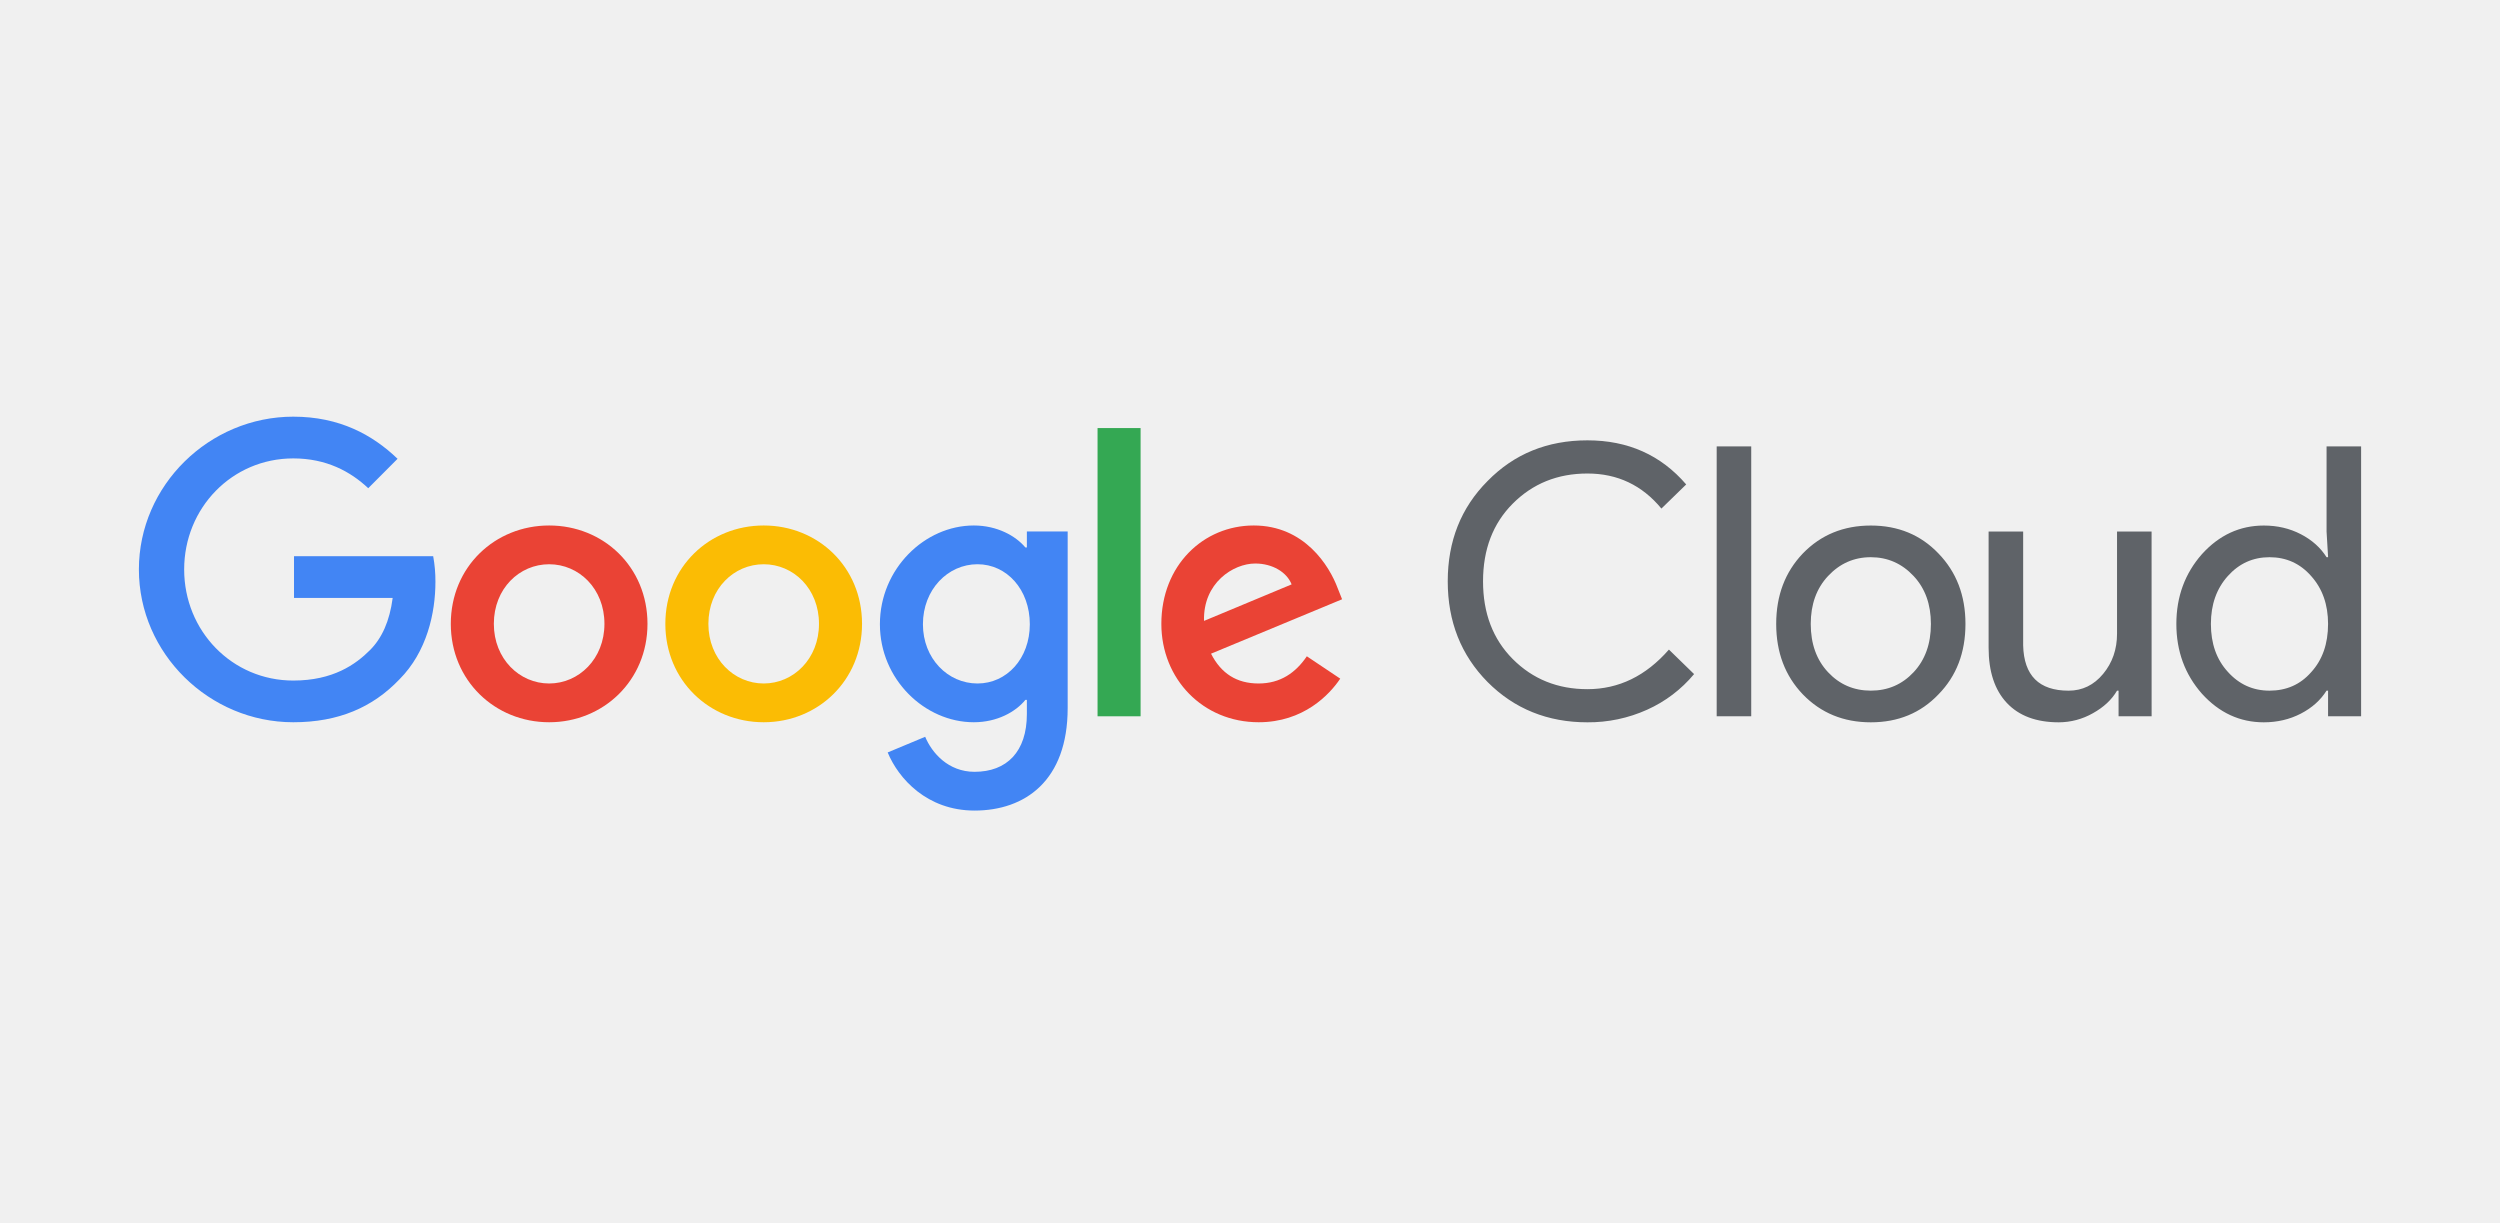
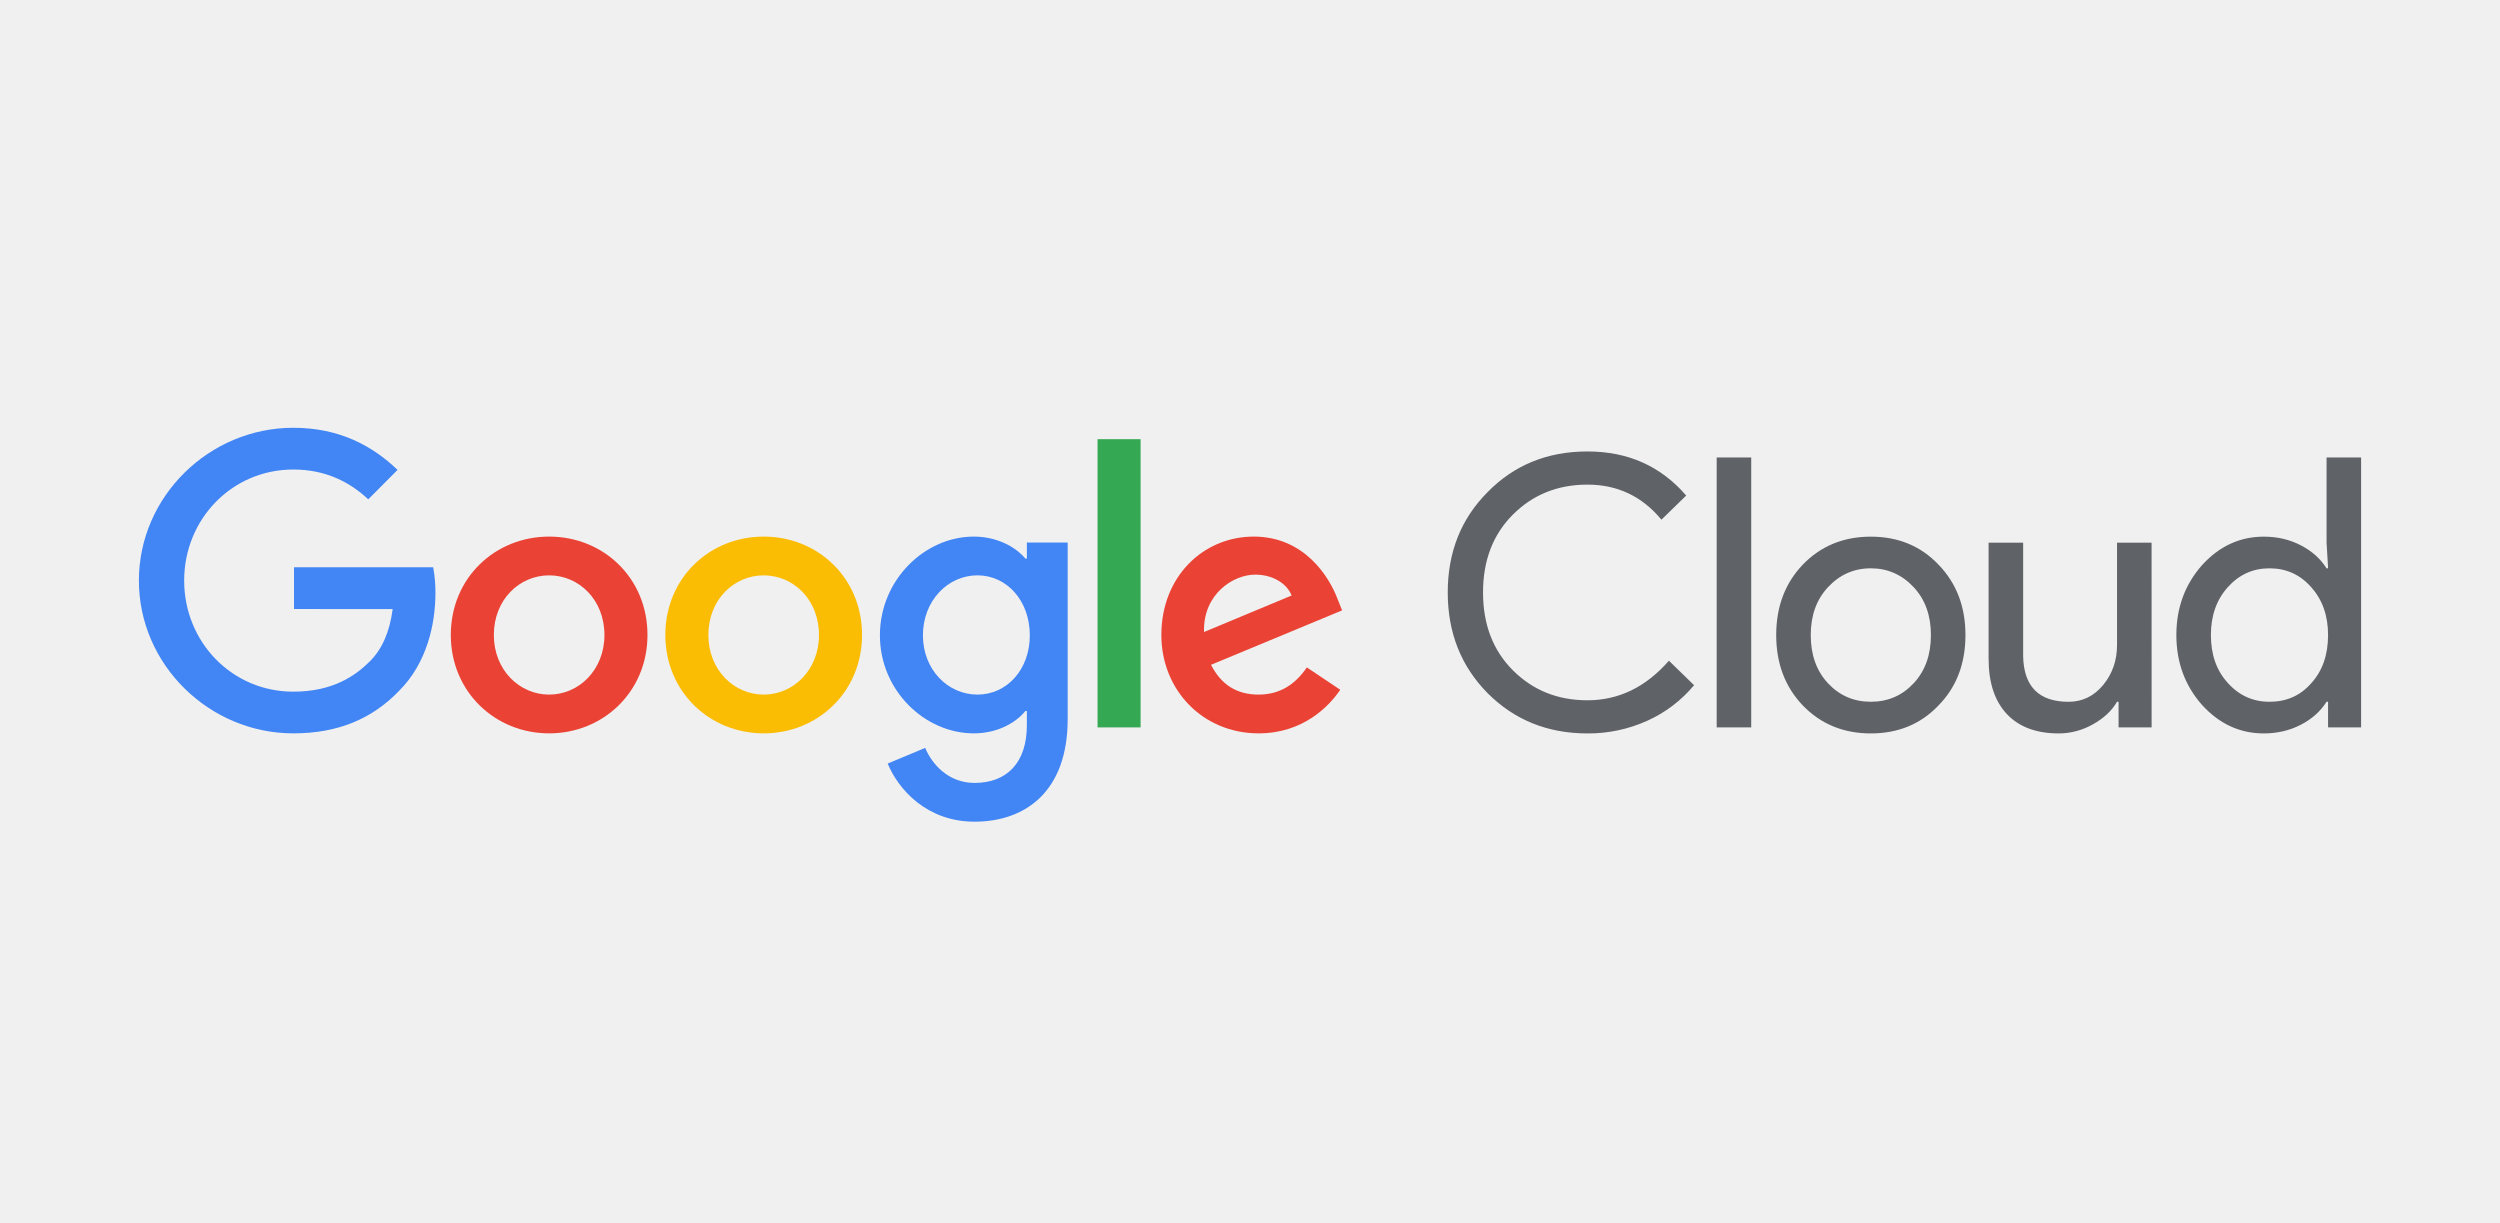
<svg xmlns="http://www.w3.org/2000/svg" width="450" height="220" viewBox="0 0 450 220" fill="none">
  <g clip-path="url(#clip0_1439_2)">
-     <path d="M285.738 130.018C278.573 130.018 272.579 127.598 267.758 122.757C262.981 117.918 260.593 111.878 260.593 104.639C260.593 97.4 262.981 91.384 267.758 86.59C272.534 81.704 278.527 79.261 285.738 79.261C293.038 79.261 298.964 81.908 303.515 87.2L299.054 91.543C295.583 87.336 291.144 85.233 285.738 85.233C280.374 85.233 275.891 87.042 272.287 90.661C268.727 94.236 266.947 98.895 266.947 104.639C266.947 110.384 268.727 115.045 272.287 118.622C275.892 122.242 280.375 124.052 285.738 124.051C291.37 124.051 296.259 121.676 300.406 116.926L304.935 121.336C302.642 124.092 299.752 126.285 296.485 127.748C293.107 129.271 289.441 130.045 285.738 130.018ZM315.221 80.347V128.932H309.003V80.347H315.221ZM319.716 112.307C319.716 107.196 321.315 102.967 324.515 99.618C327.759 96.27 331.838 94.597 336.749 94.597C341.661 94.597 345.717 96.27 348.916 99.618C352.161 102.963 353.783 107.193 353.783 112.307C353.783 117.464 352.161 121.694 348.916 124.996C345.718 128.345 341.662 130.019 336.749 130.018C331.837 130.017 327.758 128.342 324.515 124.992C321.315 121.648 319.716 117.42 319.716 112.307ZM325.934 112.307C325.934 115.882 326.971 118.777 329.044 120.993C331.117 123.209 333.685 124.316 336.749 124.316C339.815 124.316 342.383 123.209 344.455 120.993C346.527 118.777 347.564 115.882 347.564 112.307C347.564 108.779 346.528 105.906 344.455 103.69C342.34 101.429 339.771 100.298 336.749 100.297C333.727 100.296 331.159 101.427 329.044 103.69C326.972 105.907 325.935 108.78 325.934 112.307ZM387.291 128.932H381.342V124.318H381.066C380.12 125.946 378.667 127.304 376.706 128.389C374.84 129.45 372.734 130.011 370.589 130.018C366.534 130.018 363.413 128.853 361.227 126.523C359.041 124.192 357.948 120.879 357.949 116.582V95.682H364.168V116.178C364.303 121.606 367.029 124.321 372.347 124.321C374.824 124.321 376.897 123.314 378.565 121.3C380.234 119.287 381.067 116.878 381.066 114.074V95.682H387.285L387.291 128.932ZM407.493 130.018C403.171 130.018 399.453 128.299 396.34 124.861C393.275 121.377 391.743 117.193 391.744 112.307C391.744 107.422 393.277 103.237 396.34 99.754C399.449 96.317 403.167 94.598 407.493 94.597C409.926 94.597 412.146 95.117 414.152 96.157C416.157 97.198 417.701 98.578 418.781 100.297H419.057L418.781 95.682V80.347H425V128.932H419.052V124.318H418.776C417.698 126.038 416.156 127.417 414.149 128.454C412.142 129.492 409.924 130.013 407.493 130.018ZM408.507 124.318C411.571 124.318 414.072 123.21 416.01 120.994C418.038 118.779 419.052 115.883 419.052 112.309C419.052 108.826 418.038 105.954 416.01 103.691C414.028 101.43 411.527 100.299 408.507 100.298C405.533 100.298 403.032 101.429 401.004 103.691C398.976 105.953 397.962 108.825 397.962 112.309C397.962 115.837 398.976 118.71 401.004 120.926C403.032 123.188 405.533 124.319 408.507 124.318Z" fill="#5F6368" />
-     <path d="M52.921 107.624V100.11H77.972C78.251 101.629 78.386 103.172 78.377 104.717C78.377 110.35 76.841 117.327 71.894 122.29C67.085 127.322 60.938 130.005 52.788 130.005C37.691 130.005 25 117.662 25 102.503C25 87.343 37.691 75 52.789 75C61.142 75 67.086 78.288 71.561 82.581L66.284 87.879C63.074 84.861 58.735 82.513 52.789 82.513C41.767 82.513 33.15 91.434 33.15 102.503C33.15 113.572 41.767 122.5 52.789 122.5C59.938 122.5 64.013 119.615 66.617 116.999C68.74 114.868 70.139 111.81 70.681 107.631L52.921 107.624Z" fill="#4285F4" />
-     <path d="M116.547 112.296C116.547 122.499 108.596 130.005 98.846 130.005C89.096 130.005 81.144 122.499 81.144 112.296C81.144 102.033 89.094 94.587 98.849 94.587C108.603 94.587 116.547 102.033 116.547 112.296ZM108.799 112.296C108.799 105.926 104.19 101.564 98.846 101.564C93.502 101.564 88.892 105.923 88.892 112.296C88.892 118.601 93.501 123.028 98.846 123.028C104.191 123.028 108.799 118.601 108.799 112.296Z" fill="#EA4335" />
-     <path d="M155.166 112.296C155.166 122.499 147.222 130.005 137.465 130.005C127.707 130.005 119.762 122.499 119.762 112.296C119.762 102.033 127.71 94.587 137.465 94.587C147.219 94.587 155.166 102.033 155.166 112.296ZM147.417 112.296C147.417 105.926 142.809 101.564 137.465 101.564C132.12 101.564 127.51 105.923 127.51 112.296C127.51 118.601 132.119 123.028 137.465 123.028C142.81 123.028 147.417 118.601 147.417 112.296Z" fill="#FBBC04" />
-     <path d="M192.181 95.66V127.456C192.181 140.537 184.499 145.903 175.414 145.903C166.861 145.903 161.718 140.134 159.782 135.439L166.533 132.621C167.734 135.506 170.671 138.926 175.418 138.926C181.23 138.926 184.837 135.304 184.837 128.529V125.981H184.569C182.833 128.127 179.493 130.005 175.284 130.005C166.465 130.005 158.383 122.29 158.383 112.364C158.383 102.368 166.465 94.587 175.284 94.587C179.493 94.587 182.833 96.465 184.569 98.545H184.837V95.66H192.181ZM185.367 112.364C185.367 106.125 181.228 101.562 175.948 101.562C170.604 101.562 166.127 106.124 166.127 112.364C166.127 118.535 170.604 123.027 175.948 123.027C181.226 123.028 185.367 118.535 185.367 112.364Z" fill="#4285F4" />
-     <path d="M205.307 77.052V128.932H197.559V77.052H205.307Z" fill="#34A853" />
-     <path d="M235.231 118.132L241.243 122.157C239.311 125.041 234.629 130.005 226.546 130.005C216.525 130.005 209.043 122.224 209.043 112.296C209.043 101.771 216.593 94.587 225.677 94.587C234.829 94.587 239.304 101.899 240.775 105.857L241.576 107.869L217.987 117.662C219.792 121.217 222.598 123.028 226.54 123.028C230.483 123.028 233.227 121.084 235.231 118.132ZM216.725 111.762L232.491 105.189C231.622 102.973 229.018 101.433 225.944 101.433C222.003 101.429 216.525 104.912 216.725 111.76V111.762Z" fill="#EA4335" />
+     <path d="M285.738 132.018C278.573 132.018 272.579 129.598 267.758 124.757C262.981 119.918 260.593 113.878 260.593 106.639C260.593 99.4 262.981 93.384 267.758 88.59C272.534 83.704 278.527 81.261 285.738 81.261C293.038 81.261 298.964 83.908 303.515 89.2L299.054 93.543C295.583 89.336 291.144 87.233 285.738 87.233C280.374 87.233 275.891 89.042 272.287 92.661C268.727 96.236 266.947 100.895 266.947 106.639C266.947 112.384 268.727 117.045 272.287 120.622C275.892 124.242 280.375 126.052 285.738 126.051C291.37 126.051 296.259 123.676 300.406 118.926L304.935 123.336C302.642 126.092 299.752 128.285 296.485 129.748C293.107 131.271 289.441 132.045 285.738 132.018ZM315.221 82.347V130.932H309.003V82.347H315.221ZM319.716 114.307C319.716 109.196 321.315 104.967 324.515 101.618C327.759 98.27 331.838 96.597 336.749 96.597C341.661 96.597 345.717 98.27 348.916 101.618C352.161 104.963 353.783 109.193 353.783 114.307C353.783 119.464 352.161 123.694 348.916 126.996C345.718 130.345 341.662 132.019 336.749 132.018C331.837 132.017 327.758 130.342 324.515 126.992C321.315 123.648 319.716 119.42 319.716 114.307ZM325.934 114.307C325.934 117.882 326.971 120.777 329.044 122.993C331.117 125.209 333.685 126.316 336.749 126.316C339.815 126.316 342.383 125.209 344.455 122.993C346.527 120.777 347.564 117.882 347.564 114.307C347.564 110.779 346.528 107.906 344.455 105.69C342.34 103.429 339.771 102.298 336.749 102.297C333.727 102.296 331.159 103.427 329.044 105.69C326.972 107.907 325.935 110.78 325.934 114.307ZM387.291 130.932H381.342V126.318H381.066C380.12 127.946 378.667 129.304 376.706 130.389C374.84 131.45 372.734 132.011 370.589 132.018C366.534 132.018 363.413 130.853 361.227 128.523C359.041 126.192 357.948 122.879 357.949 118.582V97.682H364.168V118.178C364.303 123.606 367.029 126.321 372.347 126.321C374.824 126.321 376.897 125.314 378.565 123.3C380.234 121.287 381.067 118.878 381.066 116.074V97.682H387.285L387.291 130.932ZM407.493 132.018C403.171 132.018 399.453 130.299 396.34 126.861C393.275 123.377 391.743 119.193 391.744 114.307C391.744 109.422 393.277 105.237 396.34 101.754C399.449 98.317 403.167 96.598 407.493 96.597C409.926 96.597 412.146 97.117 414.152 98.157C416.157 99.198 417.701 100.578 418.781 102.297H419.057L418.781 97.682V82.347H425V130.932H419.052V126.318H418.776C417.698 128.038 416.156 129.417 414.149 130.454C412.142 131.492 409.924 132.013 407.493 132.018ZM408.507 126.318C411.571 126.318 414.072 125.21 416.01 122.994C418.038 120.779 419.052 117.883 419.052 114.309C419.052 110.826 418.038 107.954 416.01 105.691C414.028 103.43 411.527 102.299 408.507 102.298C405.533 102.298 403.032 103.429 401.004 105.691C398.976 107.953 397.962 110.825 397.962 114.309C397.962 117.837 398.976 120.71 401.004 122.926C403.032 125.188 405.533 126.319 408.507 126.318Z" fill="#5F6368" />
+     <path d="M52.921 109.624V102.11H77.972C78.251 103.629 78.386 105.172 78.377 106.717C78.377 112.35 76.841 119.327 71.894 124.29C67.085 129.322 60.938 132.005 52.788 132.005C37.691 132.005 25 119.662 25 104.503C25 89.343 37.691 77 52.789 77C61.142 77 67.086 80.288 71.561 84.581L66.284 89.879C63.074 86.861 58.735 84.513 52.789 84.513C41.767 84.513 33.15 93.434 33.15 104.503C33.15 115.572 41.767 124.5 52.789 124.5C59.938 124.5 64.013 121.615 66.617 118.999C68.74 116.868 70.139 113.81 70.681 109.631L52.921 109.624Z" fill="#4285F4" />
+     <path d="M116.547 114.296C116.547 124.499 108.596 132.005 98.846 132.005C89.096 132.005 81.144 124.499 81.144 114.296C81.144 104.033 89.094 96.587 98.849 96.587C108.603 96.587 116.547 104.033 116.547 114.296ZM108.799 114.296C108.799 107.926 104.19 103.564 98.846 103.564C93.502 103.564 88.892 107.923 88.892 114.296C88.892 120.601 93.501 125.028 98.846 125.028C104.191 125.028 108.799 120.601 108.799 114.296Z" fill="#EA4335" />
+     <path d="M155.166 114.296C155.166 124.499 147.222 132.005 137.465 132.005C127.707 132.005 119.762 124.499 119.762 114.296C119.762 104.033 127.71 96.587 137.465 96.587C147.219 96.587 155.166 104.033 155.166 114.296ZM147.417 114.296C147.417 107.926 142.809 103.564 137.465 103.564C132.12 103.564 127.51 107.923 127.51 114.296C127.51 120.601 132.119 125.028 137.465 125.028C142.81 125.028 147.417 120.601 147.417 114.296Z" fill="#FBBC04" />
+     <path d="M192.181 97.66V129.456C192.181 142.537 184.499 147.903 175.414 147.903C166.861 147.903 161.718 142.134 159.782 137.439L166.533 134.621C167.734 137.506 170.671 140.926 175.418 140.926C181.23 140.926 184.837 137.304 184.837 130.529V127.981H184.569C182.833 130.127 179.493 132.005 175.284 132.005C166.465 132.005 158.383 124.29 158.383 114.364C158.383 104.368 166.465 96.587 175.284 96.587C179.493 96.587 182.833 98.465 184.569 100.545H184.837V97.66H192.181ZM185.367 114.364C185.367 108.125 181.228 103.562 175.948 103.562C170.604 103.562 166.127 108.124 166.127 114.364C166.127 120.535 170.604 125.027 175.948 125.027C181.226 125.028 185.367 120.535 185.367 114.364Z" fill="#4285F4" />
+     <path d="M205.307 79.052V130.932H197.559V79.052H205.307Z" fill="#34A853" />
+     <path d="M235.231 120.132L241.243 124.157C239.311 127.041 234.629 132.005 226.546 132.005C216.525 132.005 209.043 124.224 209.043 114.296C209.043 103.771 216.593 96.587 225.677 96.587C234.829 96.587 239.304 103.899 240.775 107.857L241.576 109.869L217.987 119.662C219.792 123.217 222.598 125.028 226.54 125.028C230.483 125.028 233.227 123.084 235.231 120.132ZM216.725 113.762L232.491 107.189C231.622 104.973 229.018 103.433 225.944 103.433C222.003 103.429 216.525 106.912 216.725 113.76V113.762Z" fill="#EA4335" />
  </g>
  <defs>
    <clipPath id="clip0_1439_2">
      <rect width="450" height="220" fill="white" />
    </clipPath>
  </defs>
</svg>
